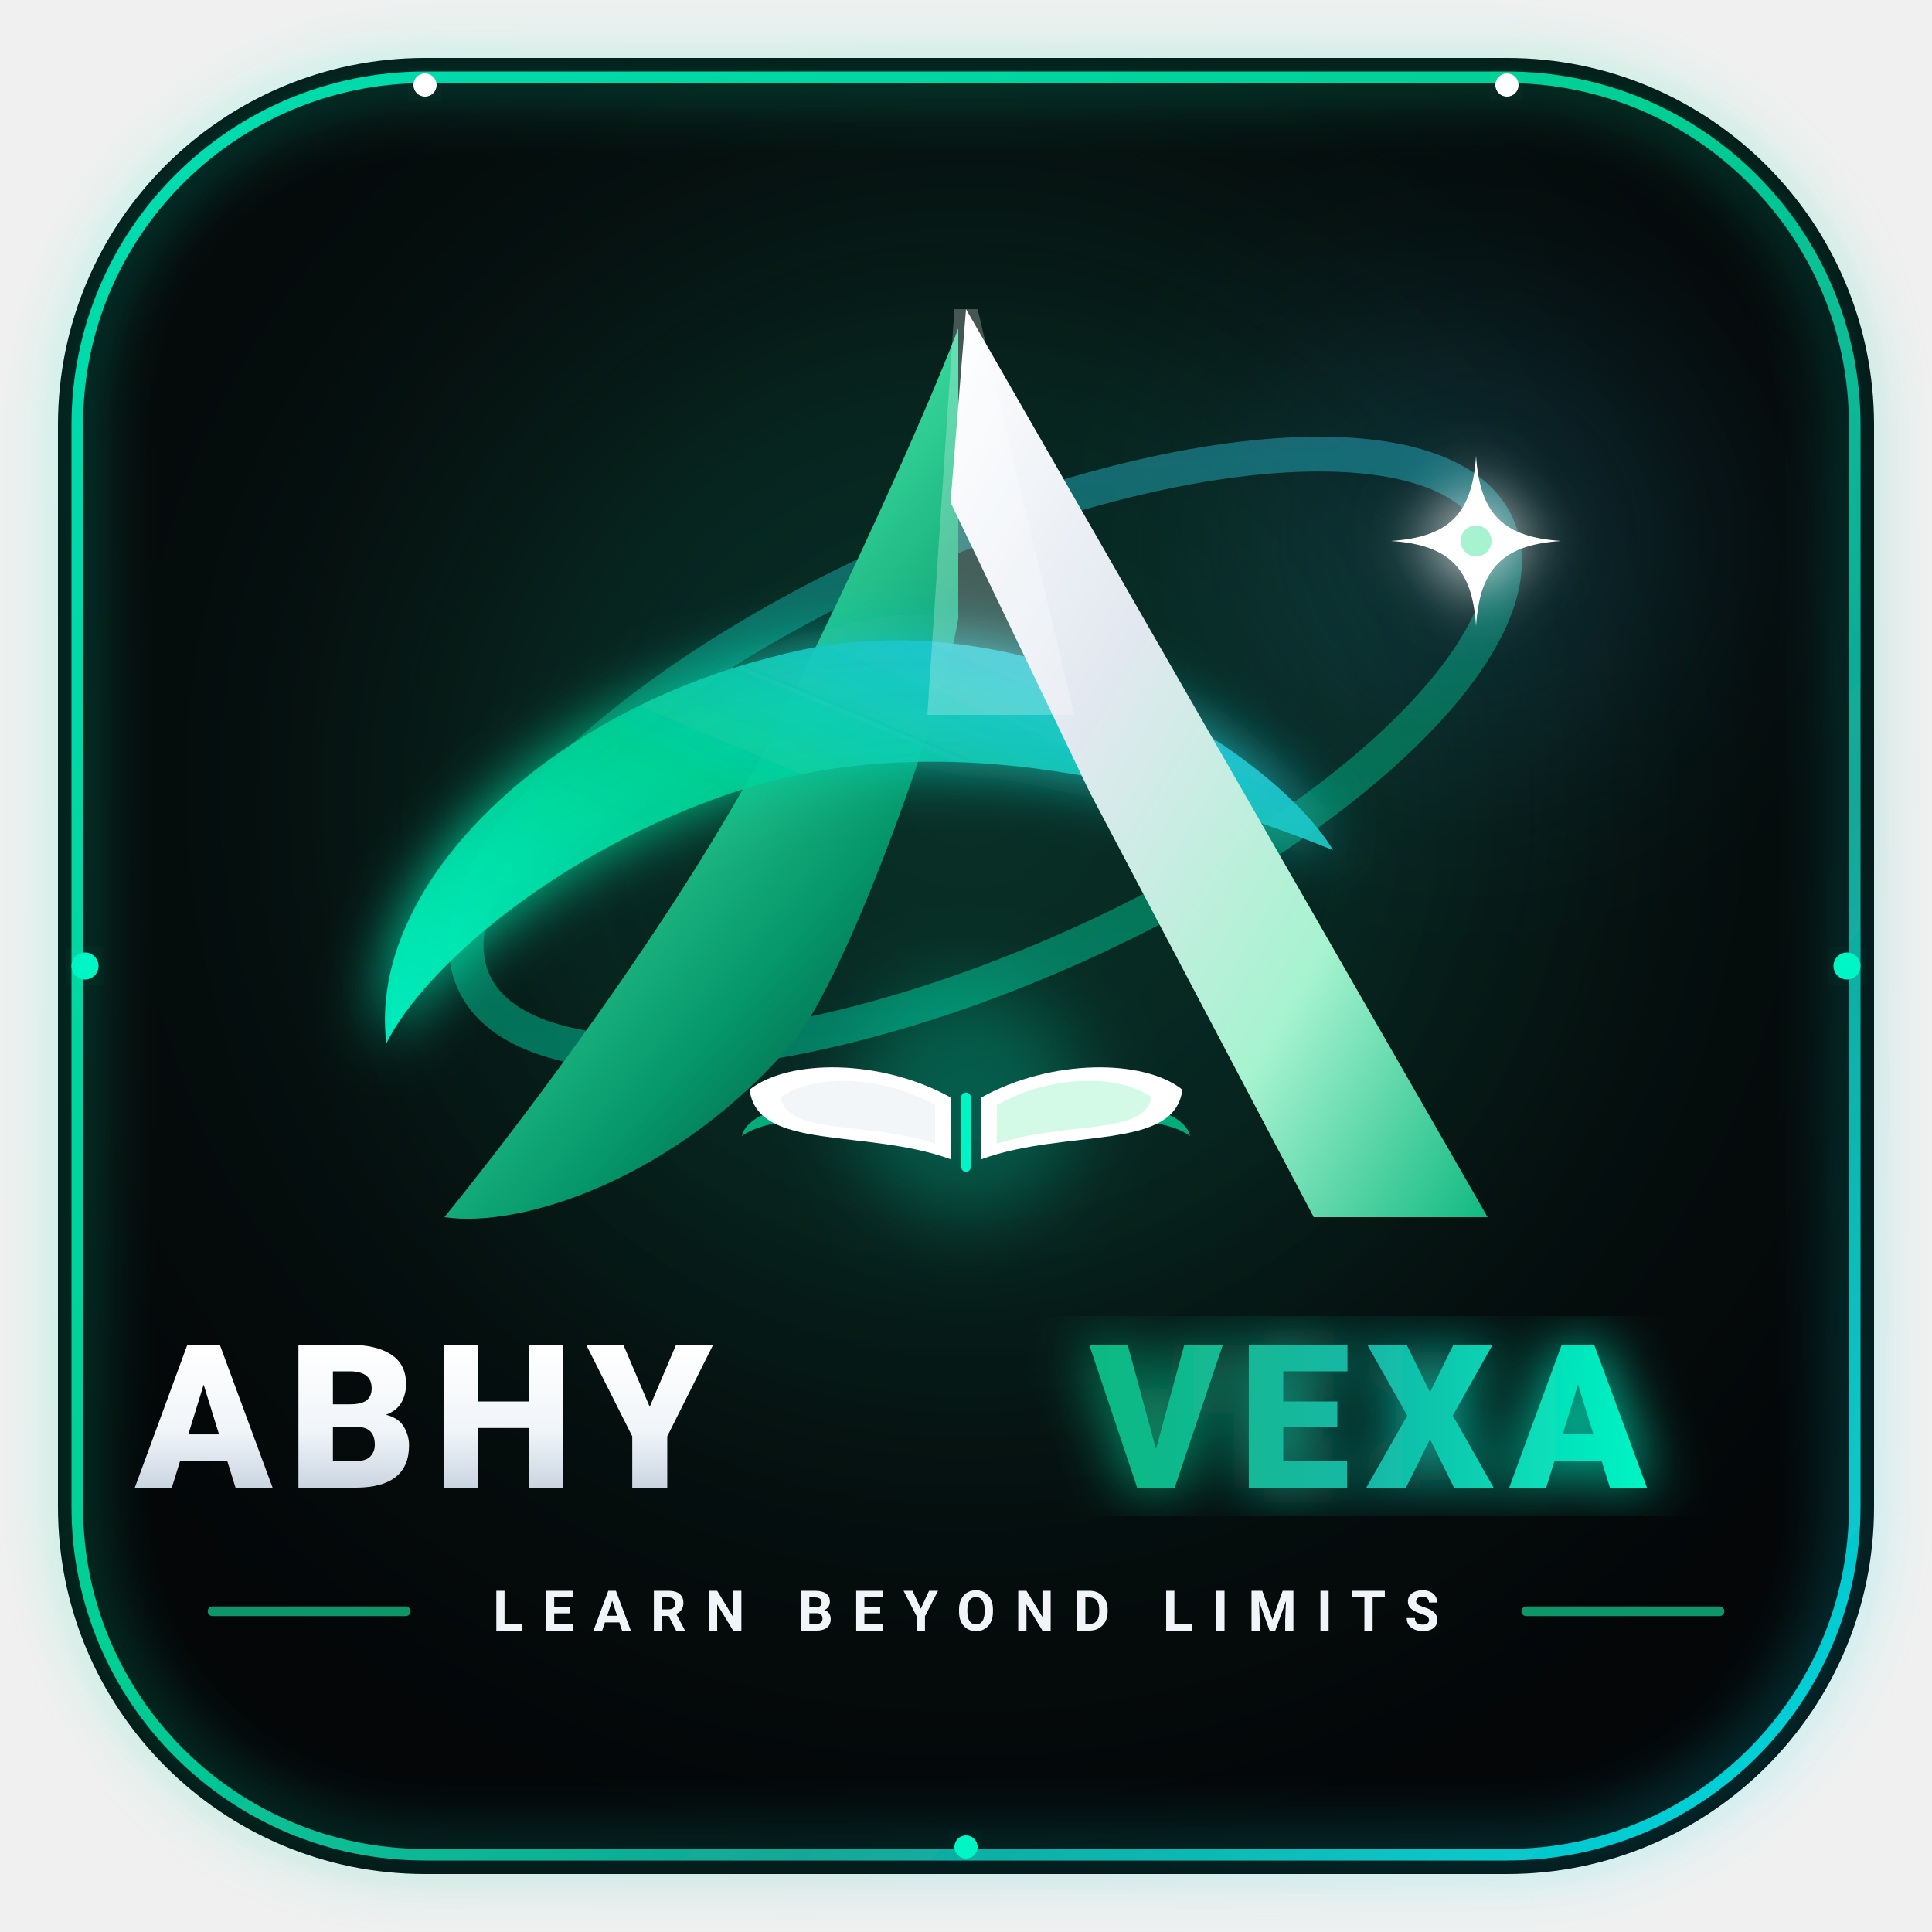
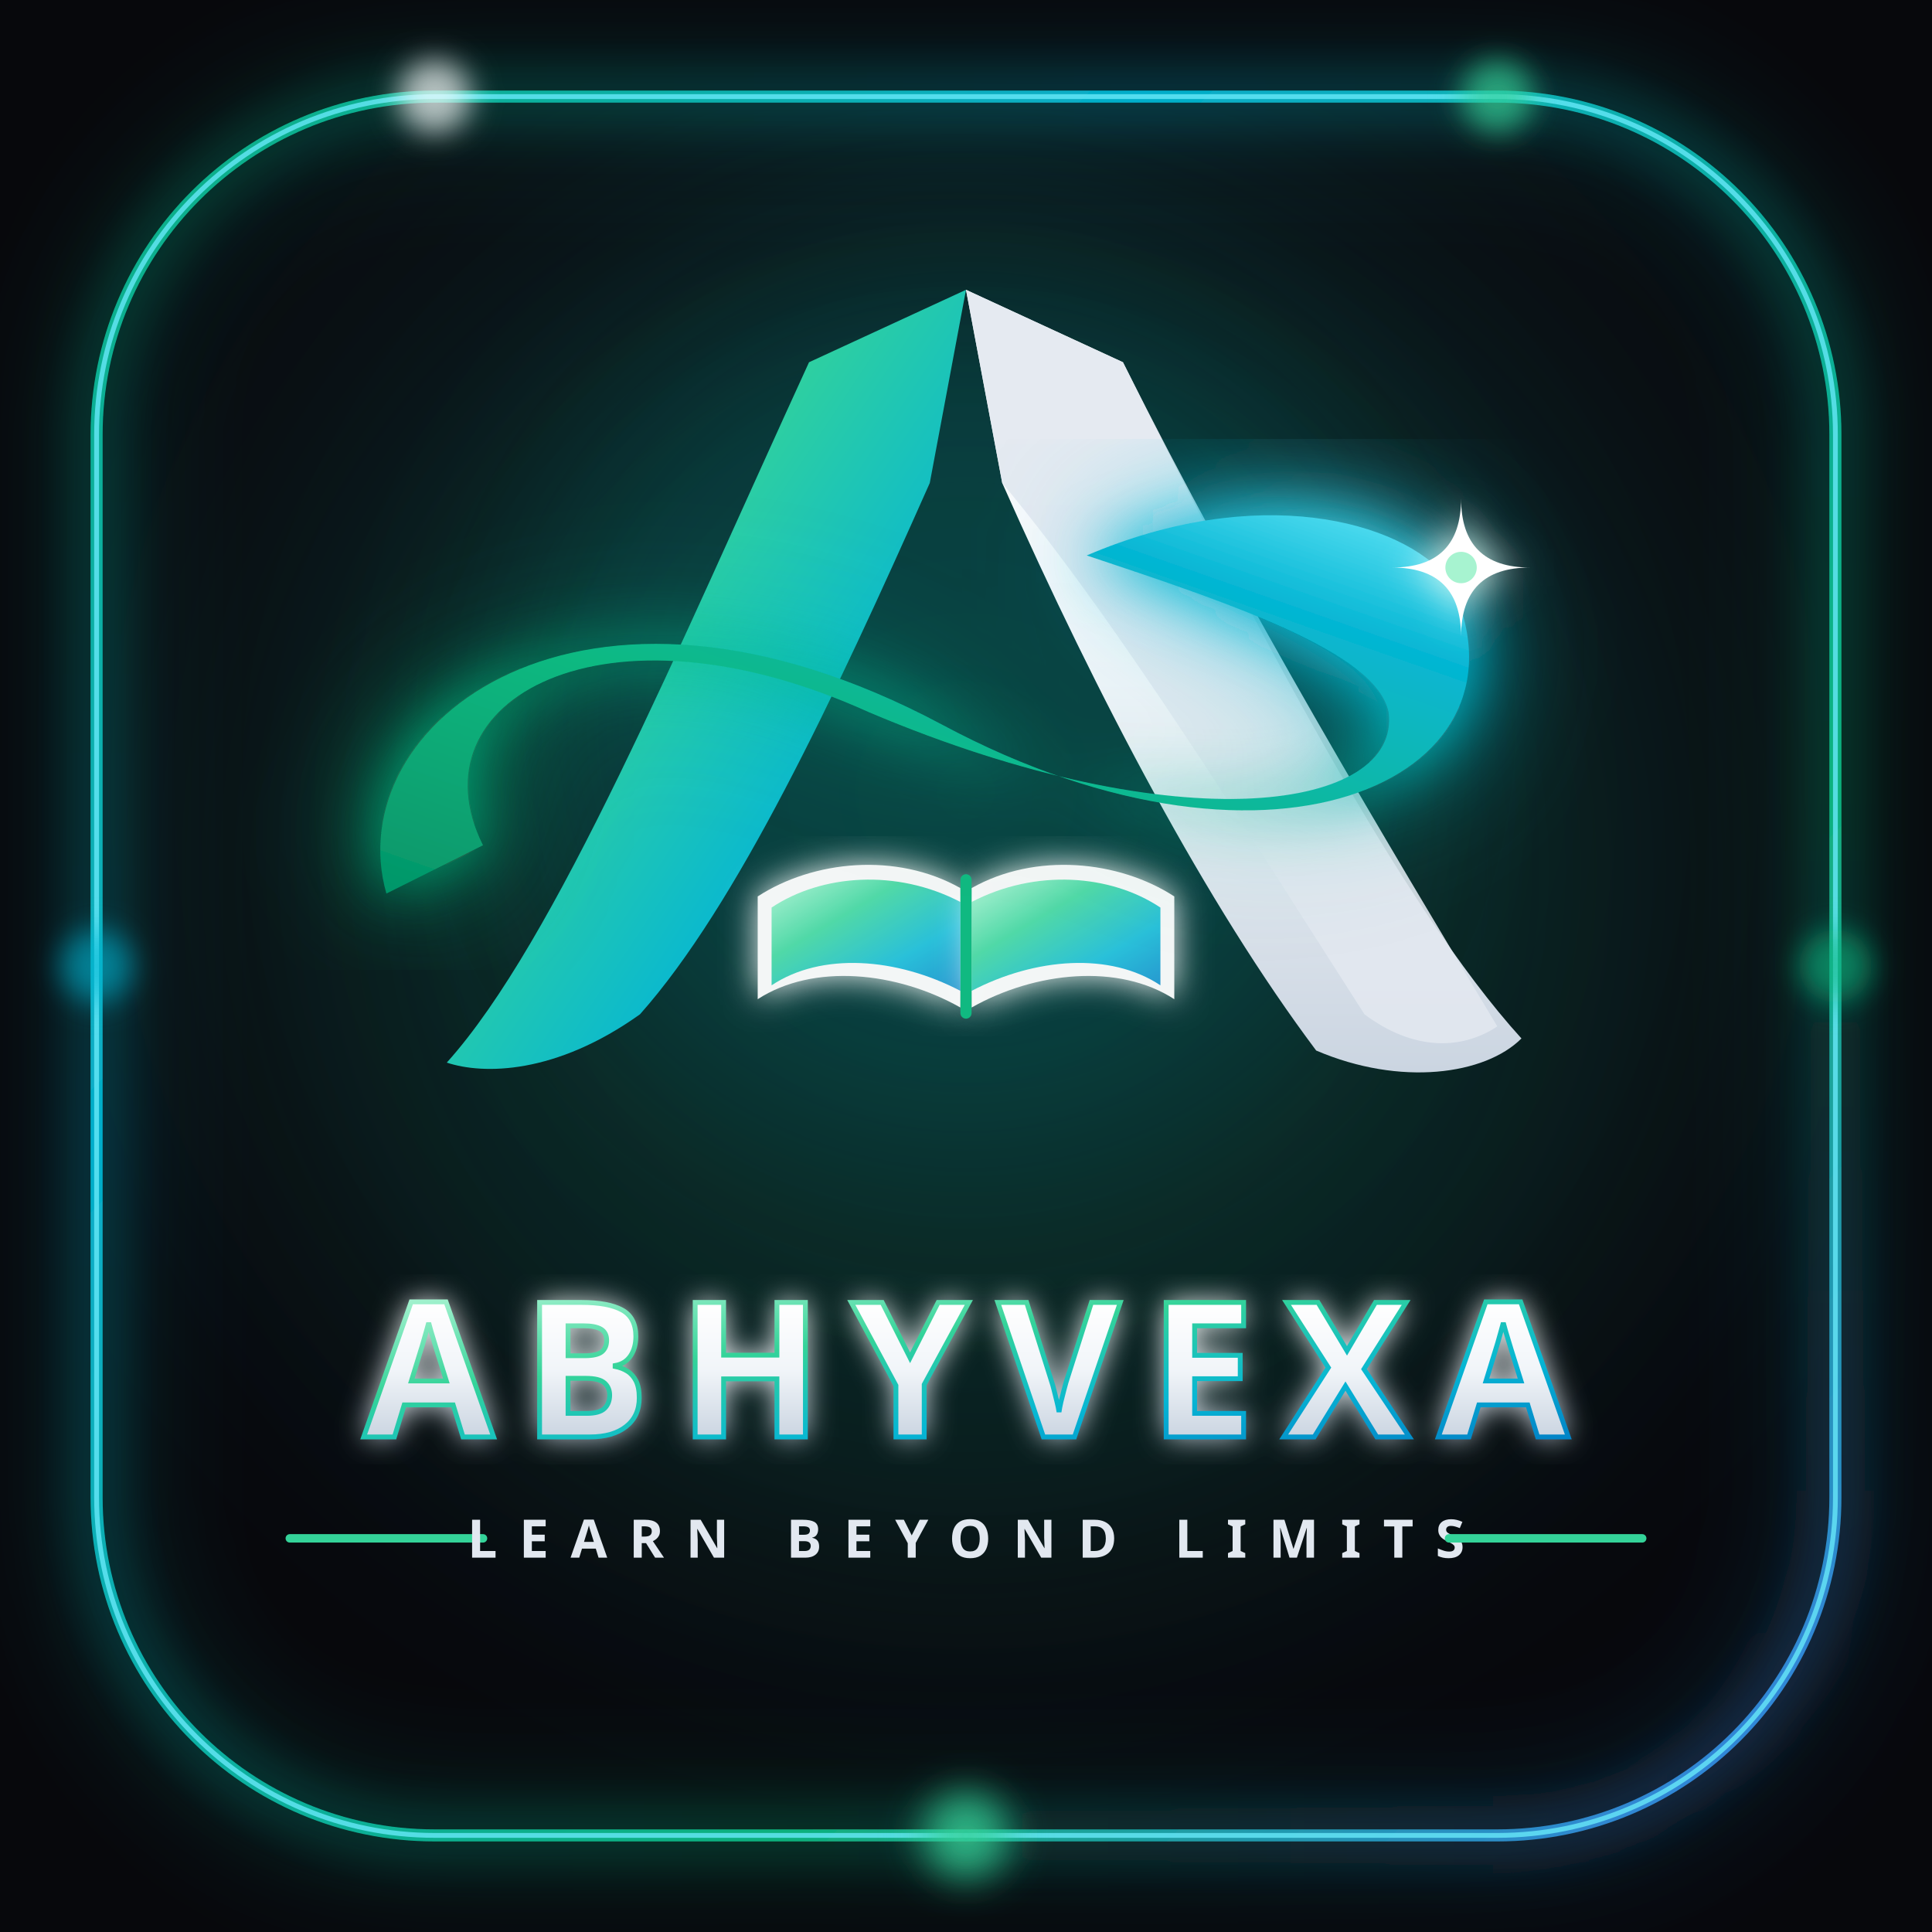
- <svg xmlns="http://www.w3.org/2000/svg" viewBox="0 0 500 500" width="100%" height="100%">
+ <svg xmlns="http://www.w3.org/2000/svg" viewBox="0 0 800 800" width="100%" height="100%">
  <defs>
    <radialGradient id="abhyGlowBg" cx="50%" cy="40%" r="60%">
-       <stop offset="0%" stop-color="#0a1f1a" />
-       <stop offset="50%" stop-color="#061210" />
-       <stop offset="100%" stop-color="#040608" />
+       <stop offset="0%" stop-color="#082b26" stop-opacity="0.6" />
+       <stop offset="50%" stop-color="#0a141a" stop-opacity="0.8" />
+       <stop offset="100%" stop-color="#07080c" stop-opacity="1" />
    </radialGradient>
    <linearGradient id="neonBorderGrad" x1="0%" y1="0%" x2="100%" y2="100%">
-       <stop offset="0%" stop-color="#00f5c4" />
-       <stop offset="45%" stop-color="#00e5a3" />
-       <stop offset="70%" stop-color="#14b8a6" />
-       <stop offset="100%" stop-color="#00f0ff" />
-     </linearGradient>
-     <linearGradient id="orbitGrad" x1="0%" y1="100%" x2="100%" y2="0%">
-       <stop offset="0%" stop-color="#00f5c4" stop-opacity="0.95" />
-       <stop offset="50%" stop-color="#00d296" stop-opacity="0.9" />
-       <stop offset="100%" stop-color="#38bdf8" stop-opacity="0.95" />
-     </linearGradient>
-     <linearGradient id="leftBladeGrad" x1="20%" y1="10%" x2="80%" y2="100%">
-       <stop offset="0%" stop-color="#a7f3d0" />
-       <stop offset="35%" stop-color="#34d399" />
-       <stop offset="70%" stop-color="#059669" />
-       <stop offset="100%" stop-color="#064e3b" />
-     </linearGradient>
-     <linearGradient id="rightBladeGrad" x1="0%" y1="0%" x2="100%" y2="100%">
-       <stop offset="0%" stop-color="#ffffff" />
-       <stop offset="35%" stop-color="#e2e8f0" />
-       <stop offset="70%" stop-color="#a7f3d0" />
-       <stop offset="100%" stop-color="#10b981" />
-     </linearGradient>
-     <linearGradient id="vexaTextGrad" x1="0%" y1="0%" x2="100%" y2="0%">
      <stop offset="0%" stop-color="#10b981" />
-       <stop offset="50%" stop-color="#14b8a6" />
-       <stop offset="100%" stop-color="#00f5c4" />
+       <stop offset="30%" stop-color="#06b6d4" />
+       <stop offset="70%" stop-color="#10b981" />
+       <stop offset="100%" stop-color="#3b82f6" />
    </linearGradient>
    <linearGradient id="silverGrad" x1="0%" y1="0%" x2="0%" y2="100%">
      <stop offset="0%" stop-color="#ffffff" />
-       <stop offset="60%" stop-color="#f1f5f9" />
+       <stop offset="50%" stop-color="#f1f5f9" />
      <stop offset="100%" stop-color="#cbd5e1" />
    </linearGradient>
-     <filter id="neonSoftGlow" x="-20%" y="-20%" width="140%" height="140%">
-       <feGaussianBlur stdDeviation="8" result="blur" />
-       <feComposite in="SourceGraphic" in2="blur" operator="over" />
+     <linearGradient id="cyanEmeraldGrad" x1="0%" y1="0%" x2="100%" y2="100%">
+       <stop offset="0%" stop-color="#a7f3d0" />
+       <stop offset="35%" stop-color="#34d399" />
+       <stop offset="70%" stop-color="#06b6d4" />
+       <stop offset="100%" stop-color="#0284c7" />
+     </linearGradient>
+     <linearGradient id="swooshGrad" x1="0%" y1="100%" x2="100%" y2="0%">
+       <stop offset="0%" stop-color="#059669" />
+       <stop offset="40%" stop-color="#10b981" />
+       <stop offset="80%" stop-color="#06b6d4" />
+       <stop offset="100%" stop-color="#67e8f9" />
+     </linearGradient>
+     <filter id="neonGlow" x="-20%" y="-20%" width="140%" height="140%">
+       <feGaussianBlur stdDeviation="12" result="blur1" />
+       <feGaussianBlur stdDeviation="24" result="blur2" />
+       <feMerge>
+         <feMergeNode in="blur2" />
+         <feMergeNode in="blur1" />
+         <feMergeNode in="SourceGraphic" />
+       </feMerge>
    </filter>
-     <filter id="neonIntenseGlow" x="-30%" y="-30%" width="160%" height="160%">
-       <feGaussianBlur stdDeviation="14" result="glow" />
-       <feComposite in="SourceGraphic" in2="glow" operator="over" />
+     <filter id="softGlow" x="-20%" y="-20%" width="140%" height="140%">
+       <feGaussianBlur stdDeviation="6" result="blur" />
+       <feMerge>
+         <feMergeNode in="blur" opacity="0.8" />
+         <feMergeNode in="SourceGraphic" />
+       </feMerge>
    </filter>
+     <clipPath id="containerClip">
+       <rect x="40" y="40" width="720" height="720" rx="140" ry="140" />
+     </clipPath>
  </defs>
-   <rect x="15" y="15" width="470" height="470" rx="95" ry="95" fill="#040608" />
-   <rect x="18" y="18" width="464" height="464" rx="92" ry="92" fill="url(#abhyGlowBg)" />
-   <rect x="20" y="20" width="460" height="460" rx="90" ry="90" fill="none" stroke="url(#neonBorderGrad)" stroke-width="3" filter="url(#neonSoftGlow)" opacity="0.9" />
-   <circle cx="110" cy="22" r="3" fill="#ffffff" filter="url(#neonSoftGlow)" />
-   <circle cx="390" cy="22" r="3" fill="#ffffff" filter="url(#neonSoftGlow)" />
-   <circle cx="22" cy="250" r="3.5" fill="#00f5c4" filter="url(#neonSoftGlow)" />
-   <circle cx="478" cy="250" r="3.5" fill="#00f5c4" filter="url(#neonSoftGlow)" />
-   <circle cx="250" cy="478" r="3" fill="#00f5c4" filter="url(#neonSoftGlow)" />
-   <circle cx="250" cy="210" r="140" fill="#00f5c4" opacity="0.08" filter="blur(35px)" />
-   <circle cx="380" cy="140" r="60" fill="#38bdf8" opacity="0.12" filter="blur(25px)" />
-   <g id="orbitalBack">
-     <ellipse cx="255" cy="195" rx="145" ry="55" transform="rotate(-24 255 195)" fill="none" stroke="url(#orbitGrad)" stroke-width="9" stroke-linecap="round" opacity="0.45" />
-   </g>
-   <g id="mainA">
-     <path d="M 248 85 C 248 85, 235 120, 200 190 C 170 248, 115 315, 115 315 C 135 318, 175 305, 205 270 C 220 252, 245 180, 248 160 Z" fill="url(#leftBladeGrad)" />
-     <path d="M 100 270 C 95 230, 140 185, 200 170 C 265 152, 330 195, 345 220 C 315 208, 250 185, 190 205 C 145 220, 110 250, 100 270 Z" fill="url(#orbitGrad)" filter="url(#neonSoftGlow)" />
-     <path d="M 250 80 L 385 315 L 340 315 L 282 205 L 246 130 Z" fill="url(#rightBladeGrad)" />
-     <path d="M 247 80 L 253 80 L 278 185 L 240 185 Z" fill="#ffffff" opacity="0.25" />
-     <g id="glowingBook" transform="translate(250, 280)">
-       <circle cx="0" cy="5" r="30" fill="#00f5c4" opacity="0.25" filter="blur(10px)" />
-       <path d="M -5 18 C -25 8, -50 8, -58 14 C -56 5, -30 2, -5 8 Z" fill="#00e5a3" opacity="0.7" />
-       <path d="M 5 18 C 25 8, 50 8, 58 14 C 56 5, 30 2, 5 8 Z" fill="#00e5a3" opacity="0.7" />
-       <path d="M -4 4 C -22 -6, -46 -6, -56 2 C -54 18, -26 12, -4 20 Z" fill="#ffffff" />
-       <path d="M -8 6 C -22 -2, -40 -2, -48 4 C -46 14, -26 10, -8 16 Z" fill="#e2e8f0" opacity="0.4" />
-       <path d="M 4 4 C 22 -6, 46 -6, 56 2 C 54 18, 26 12, 4 20 Z" fill="#ffffff" />
-       <path d="M 8 6 C 22 -2, 40 -2, 48 4 C 46 14, 26 10, 8 16 Z" fill="#a7f3d0" opacity="0.5" />
-       <path d="M 0 4 L 0 22" stroke="#00f5c4" stroke-width="2.5" stroke-linecap="round" />
+   <rect width="800" height="800" fill="#07080c" />
+   <g clip-path="url(#containerClip)">
+     <rect x="40" y="40" width="720" height="720" fill="url(#abhyGlowBg)" />
+     <circle cx="400" cy="360" r="280" fill="#10b981" opacity="0.12" filter="blur(50px)" />
+     <circle cx="400" cy="300" r="180" fill="#06b6d4" opacity="0.15" filter="blur(40px)" />
+     <g transform="translate(400, 310)">
+       <path d="M 0 -190 L -65 -160 C -120 -40, -170 80, -215 130 C -200 135, -170 135, -135 110 C -95 65, -55 -20, -15 -110 Z" fill="url(#cyanEmeraldGrad)" />
+       <path d="M 0 -190 L 15 -110 C 55 -20, 100 65, 145 125 C 180 140, 215 135, 230 120 C 180 65, 120 -50, 65 -160 Z" fill="url(#silverGrad)" />
+       <path d="M 0 -190 L 65 -160 C 115 -60, 175 40, 220 115 C 205 125, 185 125, 165 110 C 120 40, 65 -50, 15 -110 Z" fill="#e2e8f0" opacity="0.9" />
+       <g transform="translate(0, 75) scale(1.15)">
+         <path d="M -2 -15 C -25 -28, -55 -25, -75 -12 L -75 25 C -55 12, -25 15, -2 28 Z" fill="#ffffff" filter="url(#softGlow)" opacity="0.95" />
+         <path d="M -2 -10 C -25 -22, -52 -20, -70 -8 L -70 20 C -52 8, -25 10, -2 22 Z" fill="url(#cyanEmeraldGrad)" opacity="0.85" />
+         <path d="M 2 -15 C 25 -28, 55 -25, 75 -12 L 75 25 C 55 12, 25 15, 2 28 Z" fill="#ffffff" filter="url(#softGlow)" opacity="0.95" />
+         <path d="M 2 -10 C 25 -22, 52 -20, 70 -8 L 70 20 C 52 8, 25 10, 2 22 Z" fill="url(#cyanEmeraldGrad)" opacity="0.85" />
+         <path d="M 0 -18 L 0 30" stroke="#10b981" stroke-width="4" stroke-linecap="round" />
+       </g>
+       <path d="M -240 60 C -260 -10, -160 -90, -10 -10 C 130 65, 240 10, 200 -70 C 180 -95, 120 -110, 50 -80 C 110 -60, 170 -40, 175 -15 C 180 25, 90 40, -40 -15 C -150 -65, -230 -20, -200 40 Z" fill="url(#swooshGrad)" filter="url(#neonGlow)" />
+       <g transform="translate(205, -75) scale(1.3)" filter="url(#softGlow)">
+         <path d="M 0 -22 Q 0 0 -22 0 Q 0 0 0 22 Q 0 0 22 0 Q 0 0 0 -22 Z" fill="#ffffff" />
+         <circle cx="0" cy="0" r="5" fill="#a7f3d0" />
+       </g>
+     </g>
+     <g transform="translate(400, 595)">
+       <text x="0" y="0" text-anchor="middle" font-family="'Plus Jakarta Sans', 'Orbitron', 'Montserrat', 'Arial Black', sans-serif" font-weight="900" font-size="78" letter-spacing="12" fill="url(#silverGrad)" filter="url(#softGlow)">
+         ABHYVEXA
+       </text>
+       <text x="0" y="0" text-anchor="middle" font-family="'Plus Jakarta Sans', 'Orbitron', 'Montserrat', 'Arial Black', sans-serif" font-weight="900" font-size="78" letter-spacing="12" fill="none" stroke="url(#cyanEmeraldGrad)" stroke-width="2">
+         ABHYVEXA
+       </text>
+       <g transform="translate(0, 50)">
+         <line x1="-280" y1="-8" x2="-200" y2="-8" stroke="#34d399" stroke-width="3.5" stroke-linecap="round" />
+         <text x="0" y="0" text-anchor="middle" font-family="'Plus Jakarta Sans', 'Montserrat', sans-serif" font-weight="800" font-size="22" letter-spacing="9" fill="#e2e8f0">
+           LEARN BEYOND LIMITS
+         </text>
+         <line x1="200" y1="-8" x2="280" y2="-8" stroke="#34d399" stroke-width="3.5" stroke-linecap="round" />
+       </g>
    </g>
  </g>
-   <g id="orbitalFront">
-     <g transform="translate(382, 140)">
-       <path d="M 0 -22 C 1 -7, 7 -1, 22 0 C 7 1, 1 7, 0 22 C -1 7, -7 1, -22 0 C -7 -1, -1 -7, 0 -22 Z" fill="#ffffff" filter="url(#neonSoftGlow)" />
-       <circle cx="0" cy="0" r="4" fill="#a7f3d0" />
-     </g>
-   </g>
-   <g id="abhyvexaText" transform="translate(250, 385)">
-     <text x="-215" y="0" font-family="system-ui, -apple-system, BlinkMacSystemFont, 'Segoe UI', Roboto, sans-serif" font-weight="900" font-size="52" fill="url(#silverGrad)" letter-spacing="4">
-       ABHY
-     </text>
-     <text x="32" y="0" font-family="system-ui, -apple-system, BlinkMacSystemFont, 'Segoe UI', Roboto, sans-serif" font-weight="900" font-size="52" fill="url(#vexaTextGrad)" letter-spacing="4" filter="url(#neonSoftGlow)">
-       VEXA
-     </text>
-   </g>
-   <g id="tagline" transform="translate(250, 422)">
-     <line x1="-195" y1="-5" x2="-145" y2="-5" stroke="#10b981" stroke-width="2.5" stroke-linecap="round" opacity="0.8" />
-     <text x="0" y="0" text-anchor="middle" font-family="system-ui, -apple-system, BlinkMacSystemFont, 'Segoe UI', Roboto, sans-serif" font-weight="700" font-size="14.5" fill="#f1f5f9" letter-spacing="5">
-       LEARN BEYOND LIMITS
-     </text>
-     <line x1="145" y1="-5" x2="195" y2="-5" stroke="#10b981" stroke-width="2.5" stroke-linecap="round" opacity="0.8" />
-   </g>
+   <rect x="40" y="40" width="720" height="720" rx="140" ry="140" fill="none" stroke="url(#neonBorderGrad)" stroke-width="5" filter="url(#neonGlow)" opacity="0.95" />
+   <rect x="40" y="40" width="720" height="720" rx="140" ry="140" fill="none" stroke="#67e8f9" stroke-width="2" opacity="0.8" />
+   <circle cx="180" cy="40" r="15" fill="#ffffff" opacity="0.7" filter="blur(6px)" />
+   <circle cx="620" cy="40" r="15" fill="#34d399" opacity="0.7" filter="blur(6px)" />
+   <circle cx="40" cy="400" r="15" fill="#06b6d4" opacity="0.6" filter="blur(6px)" />
+   <circle cx="760" cy="400" r="15" fill="#10b981" opacity="0.6" filter="blur(6px)" />
+   <circle cx="400" cy="760" r="18" fill="#34d399" opacity="0.8" filter="blur(8px)" />
</svg>
